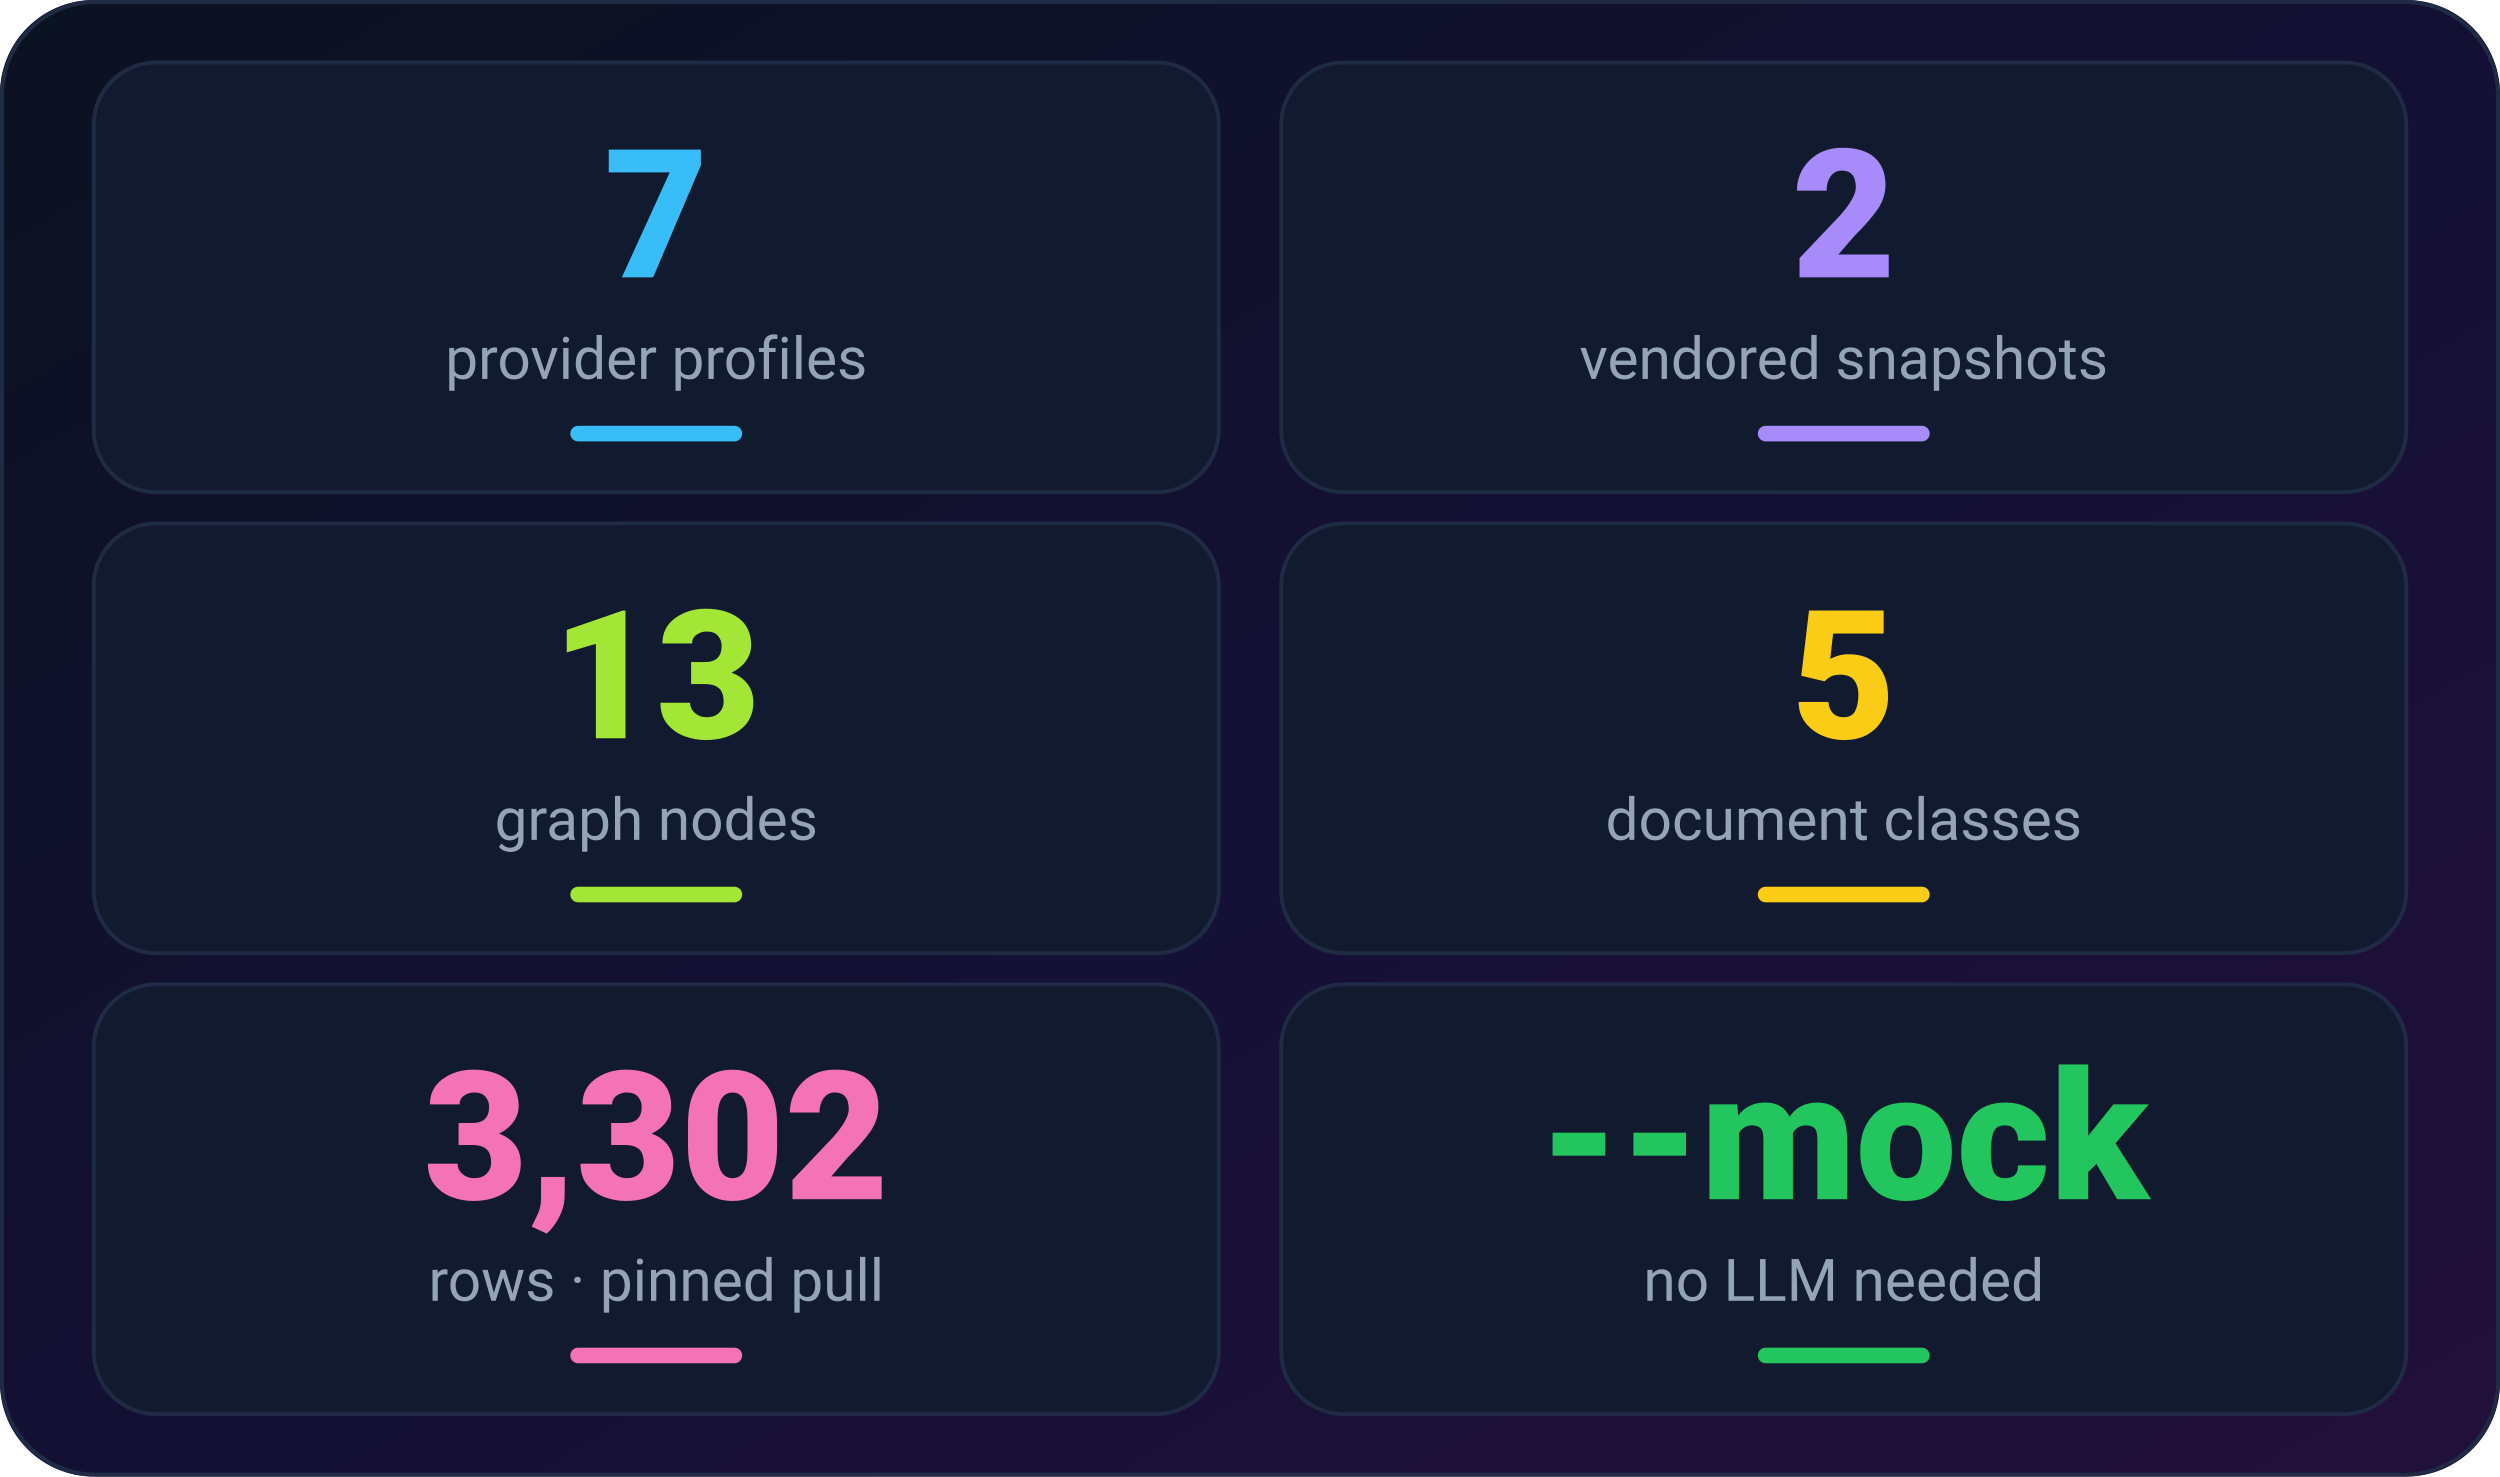
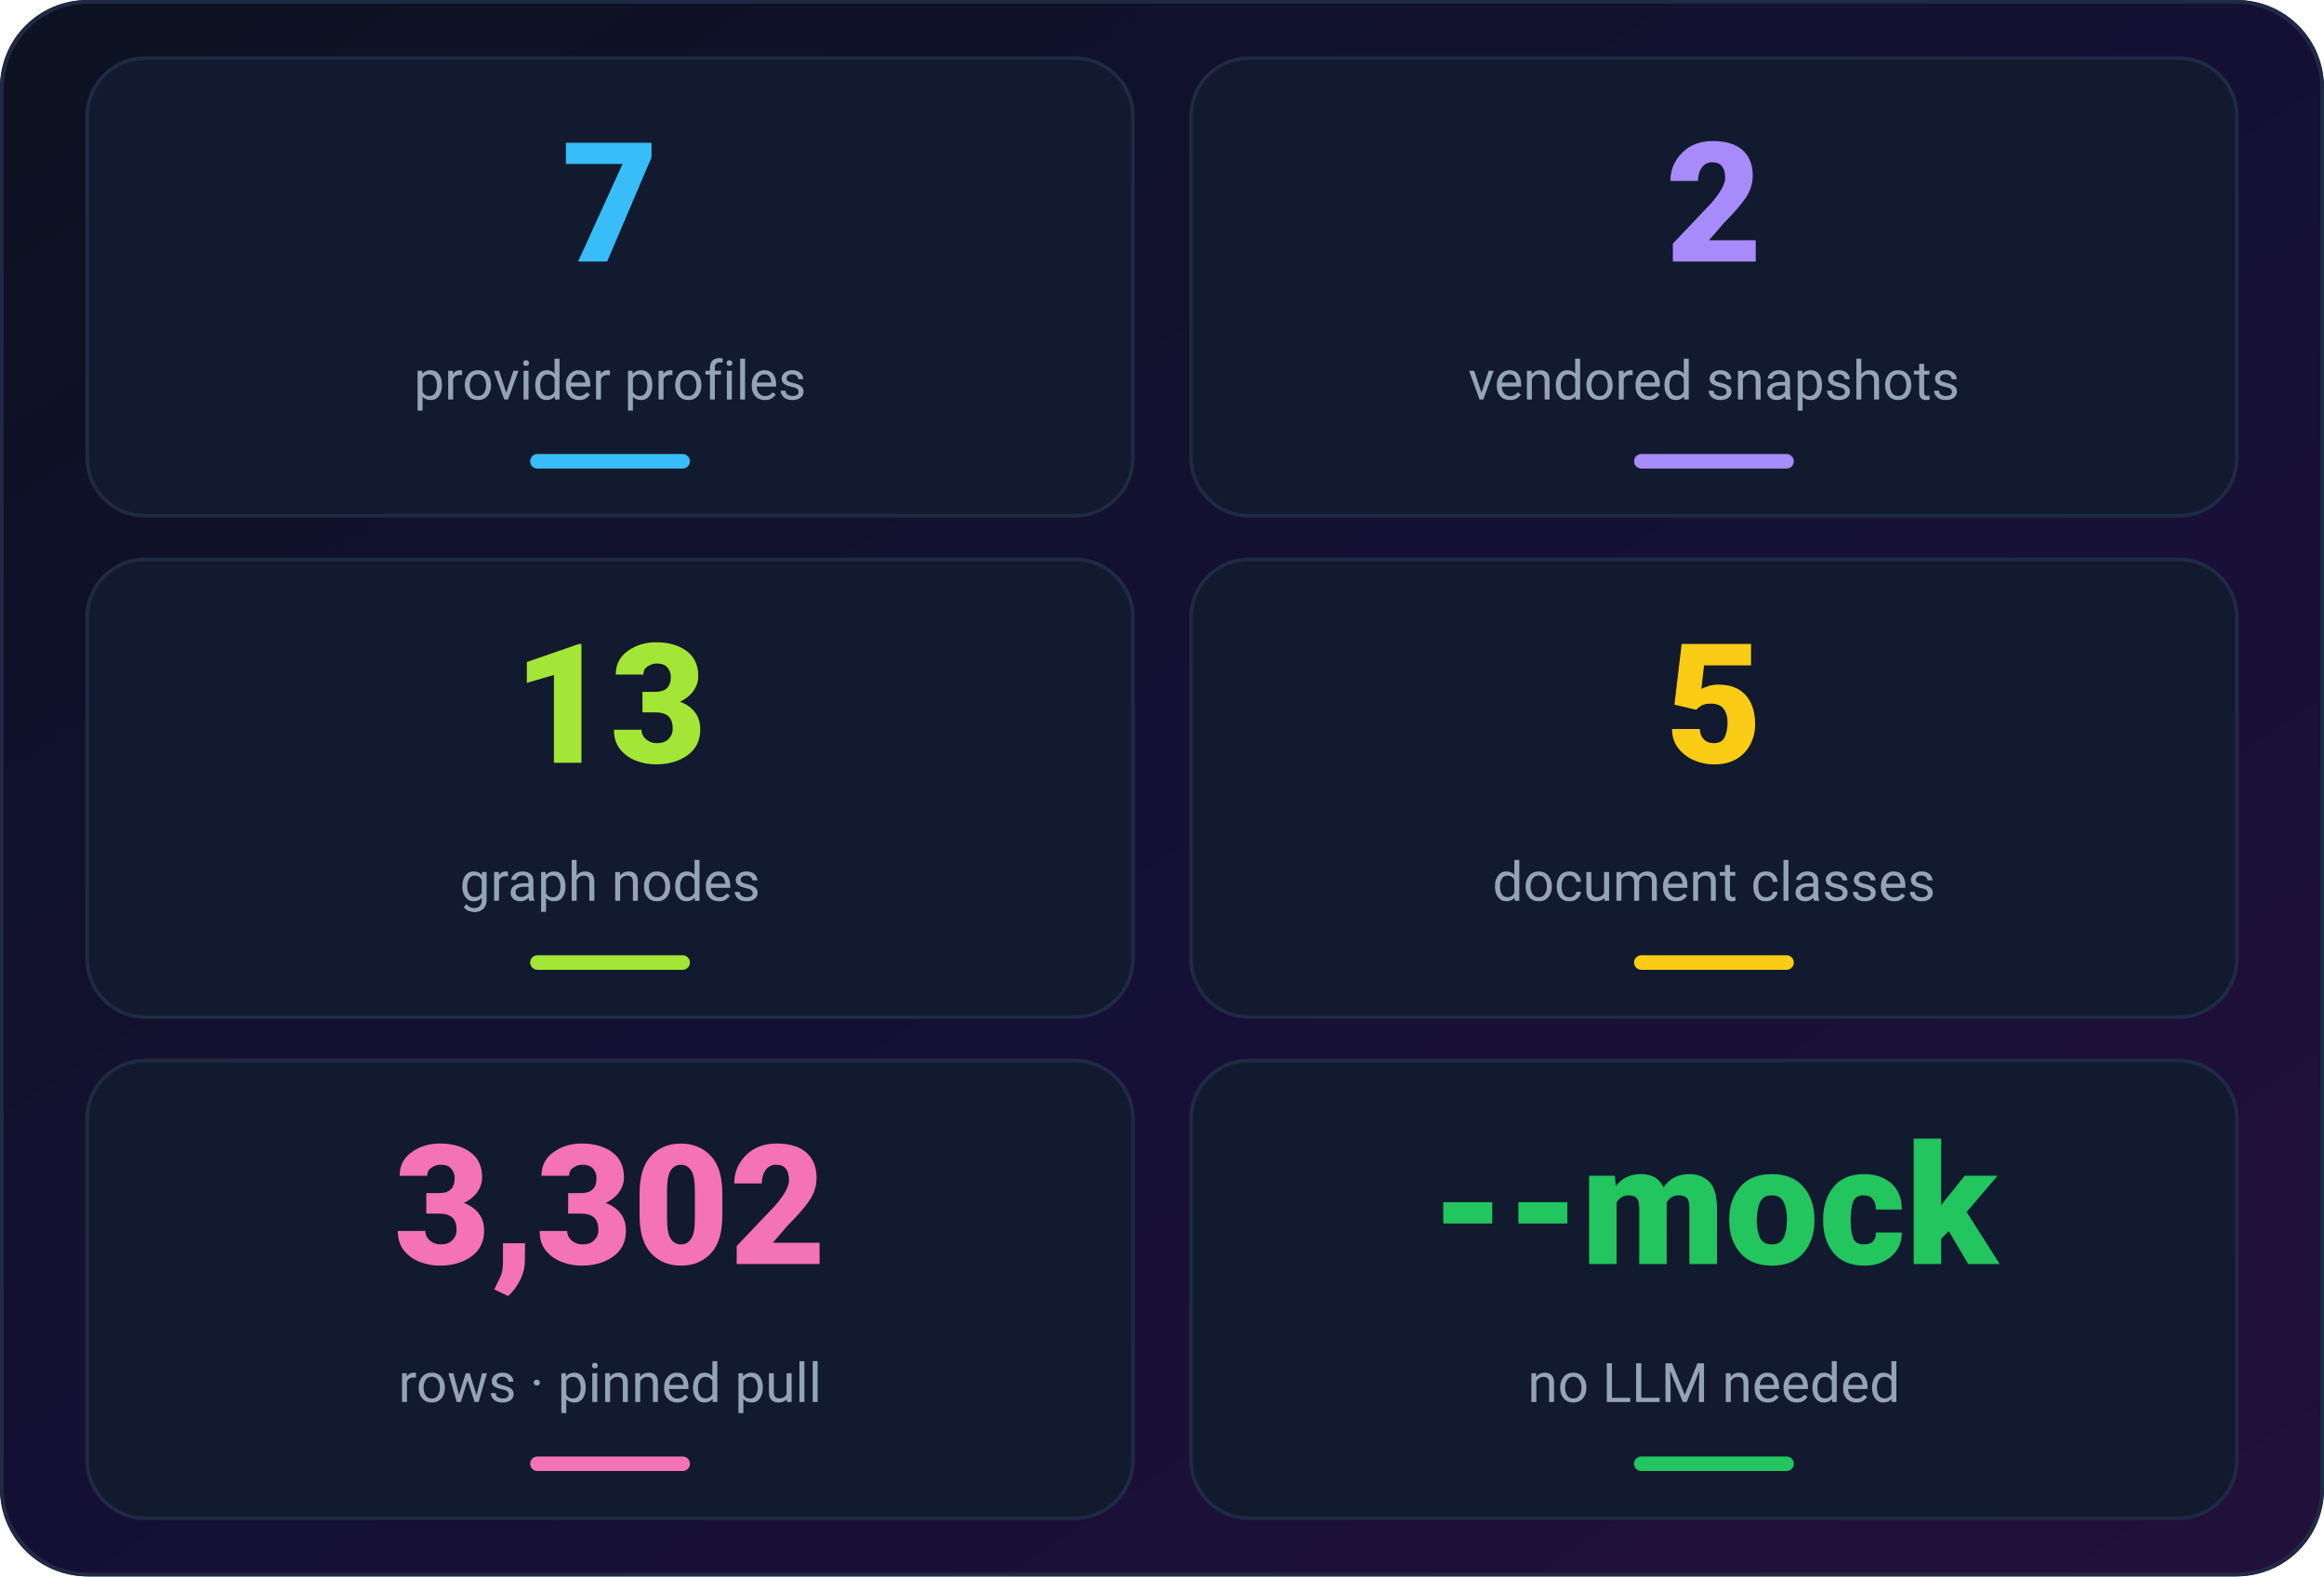
- <svg xmlns="http://www.w3.org/2000/svg" viewBox="0 0 640 378" width="640" height="378" role="img" aria-labelledby="t d" font-family="ui-sans-serif,-apple-system,'Segoe UI',Roboto,Helvetica,Arial,sans-serif">
+ <svg xmlns="http://www.w3.org/2000/svg" viewBox="0 0 640 434" width="640" height="434" role="img" aria-labelledby="t d" font-family="ui-sans-serif,-apple-system,'Segoe UI',Roboto,Helvetica,Arial,sans-serif">
  <defs>
    <linearGradient id="bg" x1="0" y1="0" x2="1" y2="1">
      <stop offset="0" stop-color="#0b1220" />
      <stop offset=".55" stop-color="#151036" />
      <stop offset="1" stop-color="#22103a" />
    </linearGradient>
    <linearGradient id="ttl" x1="0" y1="0" x2="1" y2="0">
      <stop offset="0" stop-color="#7dd3fc" />
      <stop offset=".5" stop-color="#c4b5fd" />
      <stop offset="1" stop-color="#f9a8d4" />
    </linearGradient>
    <radialGradient id="glow" cx=".5" cy=".5" r=".5">
      <stop offset="0" stop-color="#a78bfa" stop-opacity=".9" />
      <stop offset="1" stop-color="#a78bfa" stop-opacity="0" />
    </radialGradient>
    <filter id="soft" x="-50%" y="-50%" width="200%" height="200%">
      <feGaussianBlur stdDeviation="3" />
    </filter>
    <marker id="arr" viewBox="0 0 10 10" refX="8" refY="5" markerWidth="7" markerHeight="7" orient="auto-start-reverse">
      <path d="M1 1 L9 5 L1 9" fill="none" stroke="#94a3b8" stroke-width="1.6" stroke-linecap="round" stroke-linejoin="round" />
    </marker>
    <linearGradient id="shine" x1="0" y1="0" x2="1" y2="0">
      <stop offset="0" stop-color="#fff" stop-opacity="0" />
      <stop offset=".5" stop-color="#fff" stop-opacity=".12" />
      <stop offset="1" stop-color="#fff" stop-opacity="0" />
    </linearGradient>
  </defs>
  <style>@media (prefers-reduced-motion: reduce){.motion{display:none}}</style>
-   <rect width="640" height="378" rx="24" fill="url(#bg)" />
-   <rect x=".5" y=".5" width="639" height="377" rx="24" fill="none" stroke="#1f2a44" />
+   <rect width="640" height="434" rx="24" fill="url(#bg)" />
+   <rect x=".5" y=".5" width="639" height="433" rx="24" fill="none" stroke="#1f2a44" />
  <clipPath id="c0">
-     <rect x="24" y="16" width="288" height="110" rx="16" />
+     <rect x="24" y="16" width="288" height="126" rx="16" />
  </clipPath>
-   <rect x="24" y="16" width="288" height="110" rx="16" fill="#111a2e" stroke="#1f2a44" />
-   <text x="168" y="71" font-size="46" fill="#38bdf8" font-weight="800" text-anchor="middle">7</text>
-   <text x="168" y="97" font-size="15" fill="#94a3b8" text-anchor="middle">provider profiles</text>
-   <rect x="146" y="109" width="44" height="4" rx="2" fill="#38bdf8" />
+   <rect x="24" y="16" width="288" height="126" rx="16" fill="#111a2e" stroke="#1f2a44" />
+   <text x="168" y="72" font-size="46" fill="#38bdf8" font-weight="800" text-anchor="middle">7</text>
+   <text x="168" y="110" font-size="15" fill="#94a3b8" text-anchor="middle">provider profiles</text>
+   <rect x="146" y="125" width="44" height="4" rx="2" fill="#38bdf8" />
  <g class="motion" clip-path="url(#c0)">
-     <rect x="-44" y="16" width="60" height="110" fill="url(#shine)">
+     <rect x="-44" y="16" width="60" height="126" fill="url(#shine)">
      <animate attributeName="x" values="-44;320;320" keyTimes="0;.35;1" dur="5s" begin="0s" repeatCount="indefinite" />
    </rect>
  </g>
  <clipPath id="c1">
-     <rect x="328" y="16" width="288" height="110" rx="16" />
+     <rect x="328" y="16" width="288" height="126" rx="16" />
  </clipPath>
-   <rect x="328" y="16" width="288" height="110" rx="16" fill="#111a2e" stroke="#1f2a44" />
-   <text x="472" y="71" font-size="46" fill="#a78bfa" font-weight="800" text-anchor="middle">2</text>
-   <text x="472" y="97" font-size="15" fill="#94a3b8" text-anchor="middle">vendored snapshots</text>
-   <rect x="450" y="109" width="44" height="4" rx="2" fill="#a78bfa" />
+   <rect x="328" y="16" width="288" height="126" rx="16" fill="#111a2e" stroke="#1f2a44" />
+   <text x="472" y="72" font-size="46" fill="#a78bfa" font-weight="800" text-anchor="middle">2</text>
+   <text x="472" y="110" font-size="15" fill="#94a3b8" text-anchor="middle">vendored snapshots</text>
+   <rect x="450" y="125" width="44" height="4" rx="2" fill="#a78bfa" />
  <g class="motion" clip-path="url(#c1)">
-     <rect x="260" y="16" width="60" height="110" fill="url(#shine)">
+     <rect x="260" y="16" width="60" height="126" fill="url(#shine)">
      <animate attributeName="x" values="260;624;624" keyTimes="0;.35;1" dur="5s" begin="0.5s" repeatCount="indefinite" />
    </rect>
  </g>
  <clipPath id="c2">
-     <rect x="24" y="134" width="288" height="110" rx="16" />
+     <rect x="24" y="154" width="288" height="126" rx="16" />
  </clipPath>
-   <rect x="24" y="134" width="288" height="110" rx="16" fill="#111a2e" stroke="#1f2a44" />
-   <text x="168" y="189" font-size="46" fill="#a3e635" font-weight="800" text-anchor="middle">13</text>
-   <text x="168" y="215" font-size="15" fill="#94a3b8" text-anchor="middle">graph nodes</text>
-   <rect x="146" y="227" width="44" height="4" rx="2" fill="#a3e635" />
+   <rect x="24" y="154" width="288" height="126" rx="16" fill="#111a2e" stroke="#1f2a44" />
+   <text x="168" y="210" font-size="46" fill="#a3e635" font-weight="800" text-anchor="middle">13</text>
+   <text x="168" y="248" font-size="15" fill="#94a3b8" text-anchor="middle">graph nodes</text>
+   <rect x="146" y="263" width="44" height="4" rx="2" fill="#a3e635" />
  <g class="motion" clip-path="url(#c2)">
-     <rect x="-44" y="134" width="60" height="110" fill="url(#shine)">
+     <rect x="-44" y="154" width="60" height="126" fill="url(#shine)">
      <animate attributeName="x" values="-44;320;320" keyTimes="0;.35;1" dur="5s" begin="1s" repeatCount="indefinite" />
    </rect>
  </g>
  <clipPath id="c3">
-     <rect x="328" y="134" width="288" height="110" rx="16" />
+     <rect x="328" y="154" width="288" height="126" rx="16" />
  </clipPath>
-   <rect x="328" y="134" width="288" height="110" rx="16" fill="#111a2e" stroke="#1f2a44" />
-   <text x="472" y="189" font-size="46" fill="#facc15" font-weight="800" text-anchor="middle">5</text>
-   <text x="472" y="215" font-size="15" fill="#94a3b8" text-anchor="middle">document classes</text>
-   <rect x="450" y="227" width="44" height="4" rx="2" fill="#facc15" />
+   <rect x="328" y="154" width="288" height="126" rx="16" fill="#111a2e" stroke="#1f2a44" />
+   <text x="472" y="210" font-size="46" fill="#facc15" font-weight="800" text-anchor="middle">5</text>
+   <text x="472" y="248" font-size="15" fill="#94a3b8" text-anchor="middle">document classes</text>
+   <rect x="450" y="263" width="44" height="4" rx="2" fill="#facc15" />
  <g class="motion" clip-path="url(#c3)">
-     <rect x="260" y="134" width="60" height="110" fill="url(#shine)">
+     <rect x="260" y="154" width="60" height="126" fill="url(#shine)">
      <animate attributeName="x" values="260;624;624" keyTimes="0;.35;1" dur="5s" begin="1.5s" repeatCount="indefinite" />
    </rect>
  </g>
  <clipPath id="c4">
-     <rect x="24" y="252" width="288" height="110" rx="16" />
+     <rect x="24" y="292" width="288" height="126" rx="16" />
  </clipPath>
-   <rect x="24" y="252" width="288" height="110" rx="16" fill="#111a2e" stroke="#1f2a44" />
-   <text x="168" y="307" font-size="46" fill="#f472b6" font-weight="800" text-anchor="middle">3,302</text>
-   <text x="168" y="333" font-size="15" fill="#94a3b8" text-anchor="middle">rows · pinned pull</text>
-   <rect x="146" y="345" width="44" height="4" rx="2" fill="#f472b6" />
+   <rect x="24" y="292" width="288" height="126" rx="16" fill="#111a2e" stroke="#1f2a44" />
+   <text x="168" y="348" font-size="46" fill="#f472b6" font-weight="800" text-anchor="middle">3,302</text>
+   <text x="168" y="386" font-size="15" fill="#94a3b8" text-anchor="middle">rows · pinned pull</text>
+   <rect x="146" y="401" width="44" height="4" rx="2" fill="#f472b6" />
  <g class="motion" clip-path="url(#c4)">
-     <rect x="-44" y="252" width="60" height="110" fill="url(#shine)">
+     <rect x="-44" y="292" width="60" height="126" fill="url(#shine)">
      <animate attributeName="x" values="-44;320;320" keyTimes="0;.35;1" dur="5s" begin="2s" repeatCount="indefinite" />
    </rect>
  </g>
  <clipPath id="c5">
-     <rect x="328" y="252" width="288" height="110" rx="16" />
+     <rect x="328" y="292" width="288" height="126" rx="16" />
  </clipPath>
-   <rect x="328" y="252" width="288" height="110" rx="16" fill="#111a2e" stroke="#1f2a44" />
-   <text x="472" y="307" font-size="46" fill="#22c55e" font-weight="800" text-anchor="middle">--mock</text>
-   <text x="472" y="333" font-size="15" fill="#94a3b8" text-anchor="middle">no LLM needed</text>
-   <rect x="450" y="345" width="44" height="4" rx="2" fill="#22c55e" />
+   <rect x="328" y="292" width="288" height="126" rx="16" fill="#111a2e" stroke="#1f2a44" />
+   <text x="472" y="348" font-size="46" fill="#22c55e" font-weight="800" text-anchor="middle">--mock</text>
+   <text x="472" y="386" font-size="15" fill="#94a3b8" text-anchor="middle">no LLM needed</text>
+   <rect x="450" y="401" width="44" height="4" rx="2" fill="#22c55e" />
  <g class="motion" clip-path="url(#c5)">
-     <rect x="260" y="252" width="60" height="110" fill="url(#shine)">
+     <rect x="260" y="292" width="60" height="126" fill="url(#shine)">
      <animate attributeName="x" values="260;624;624" keyTimes="0;.35;1" dur="5s" begin="2.5s" repeatCount="indefinite" />
    </rect>
  </g>
</svg>
